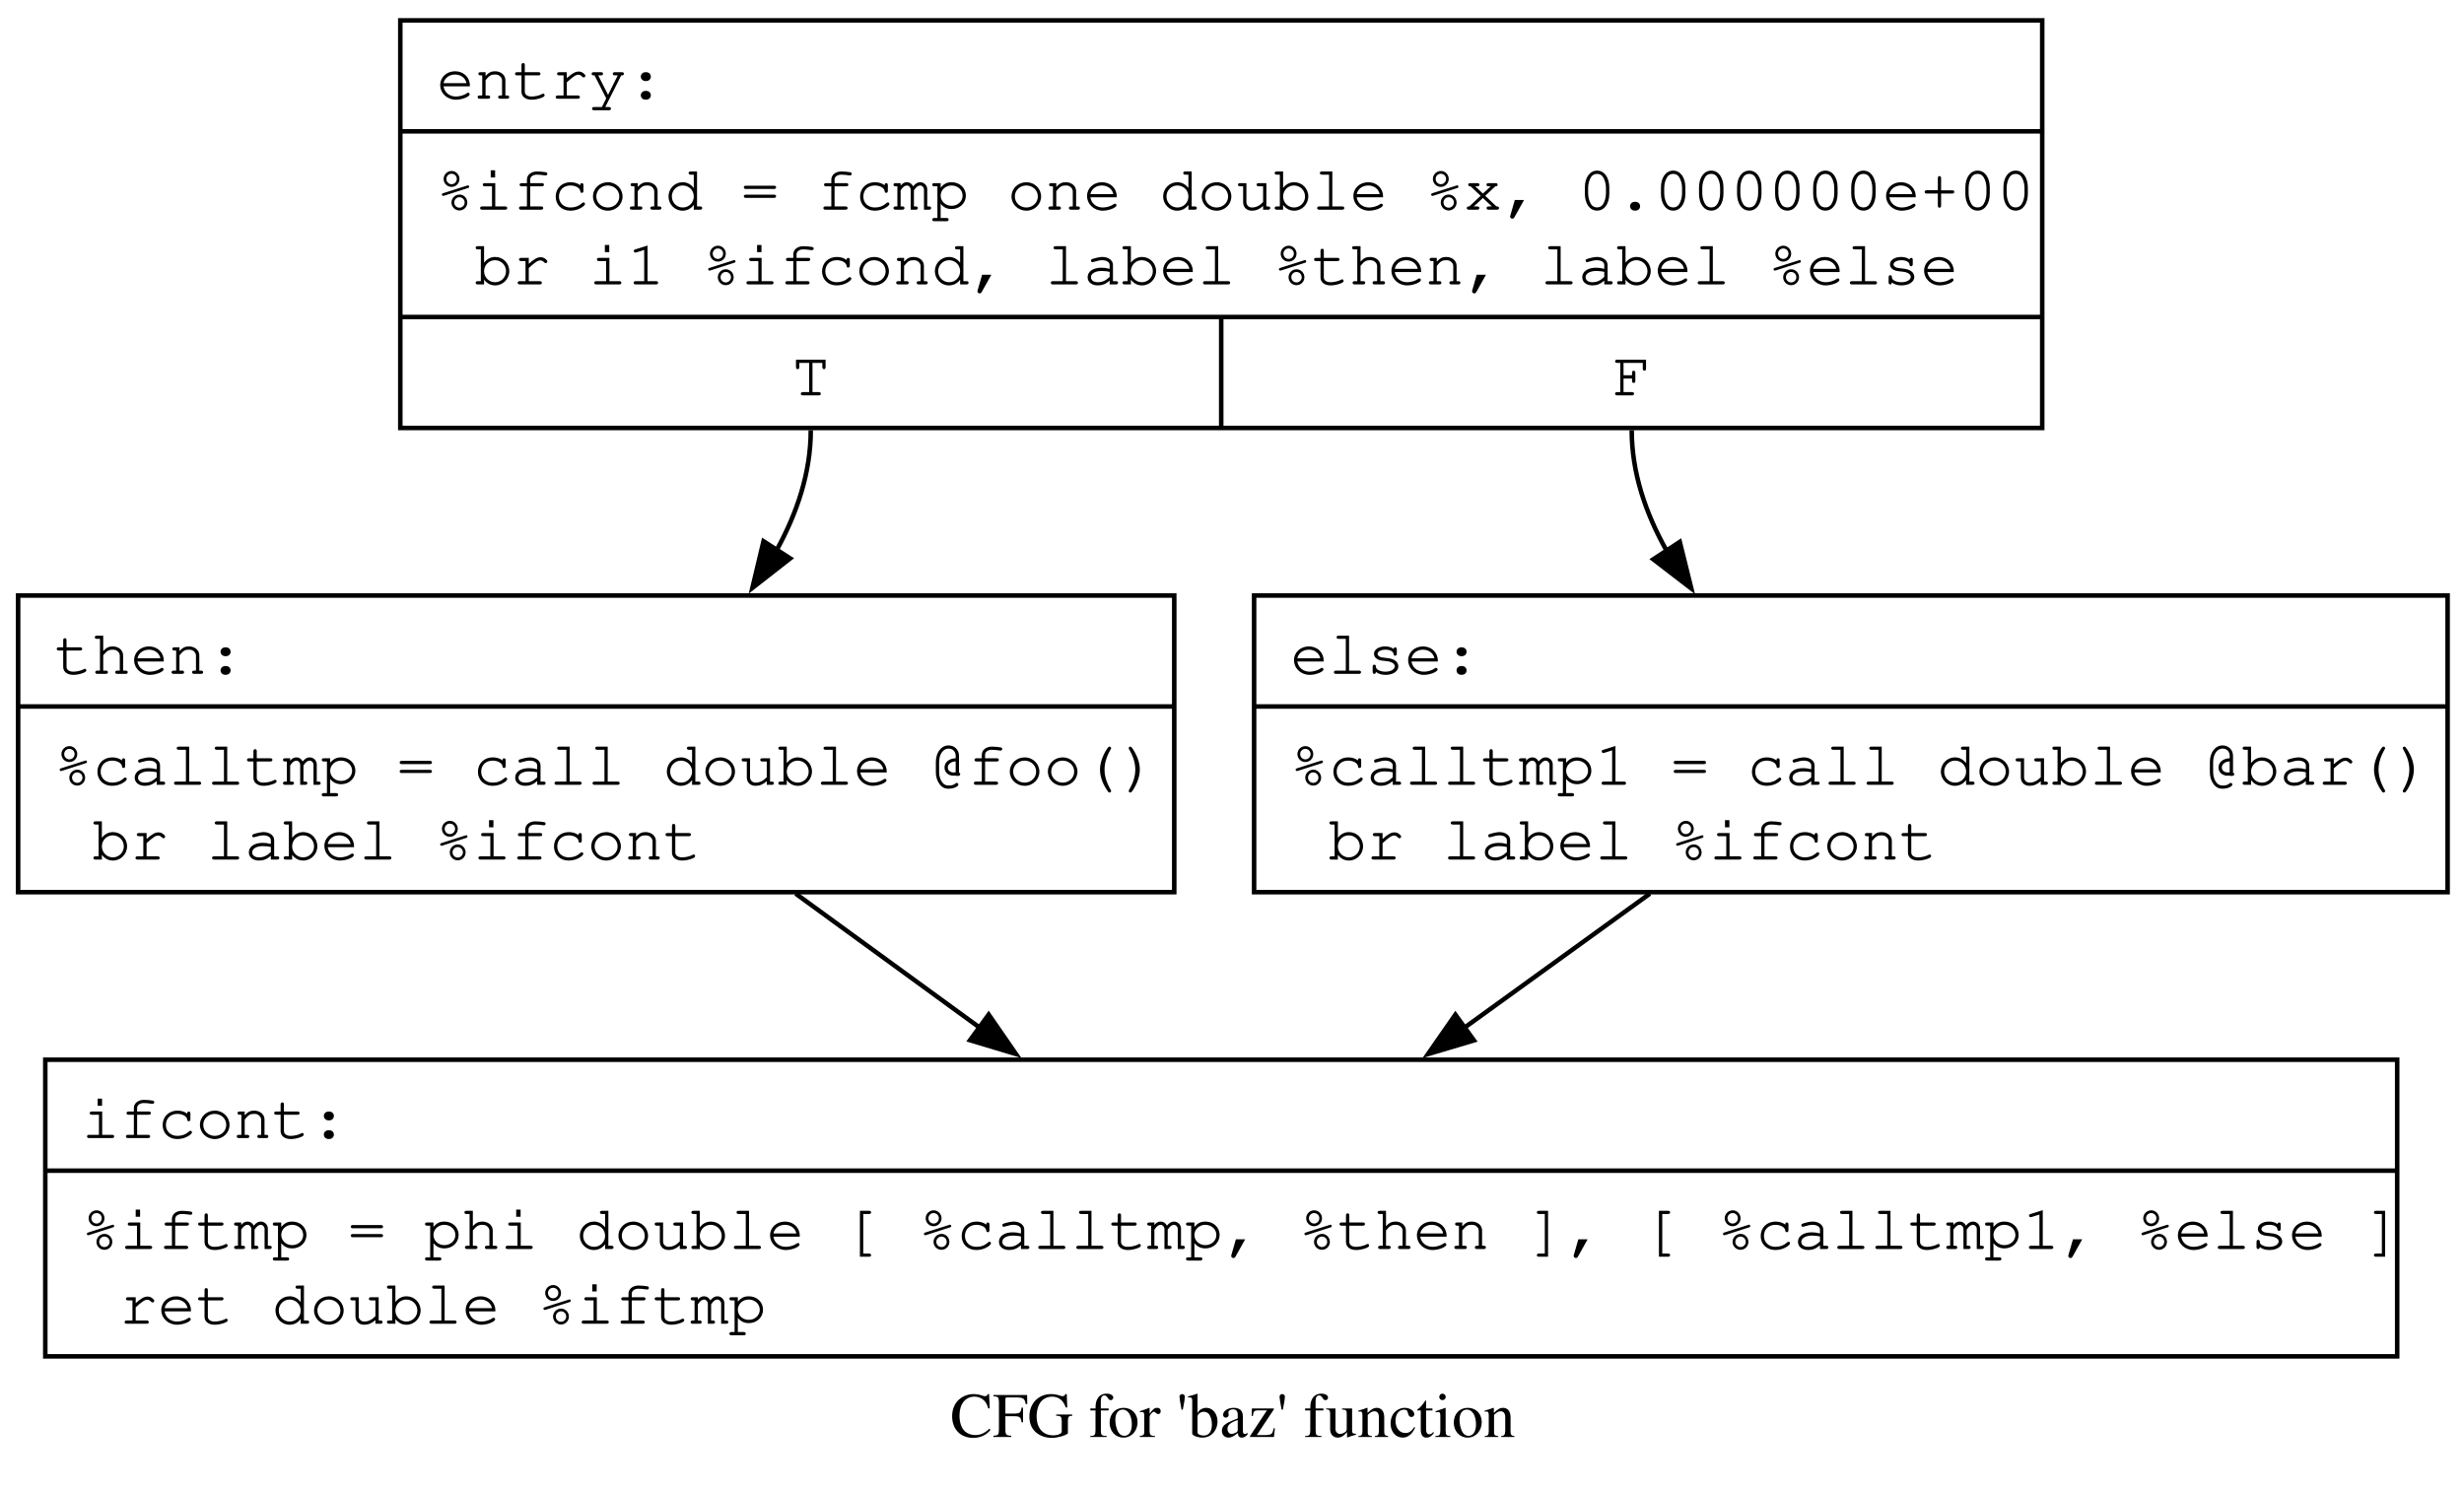
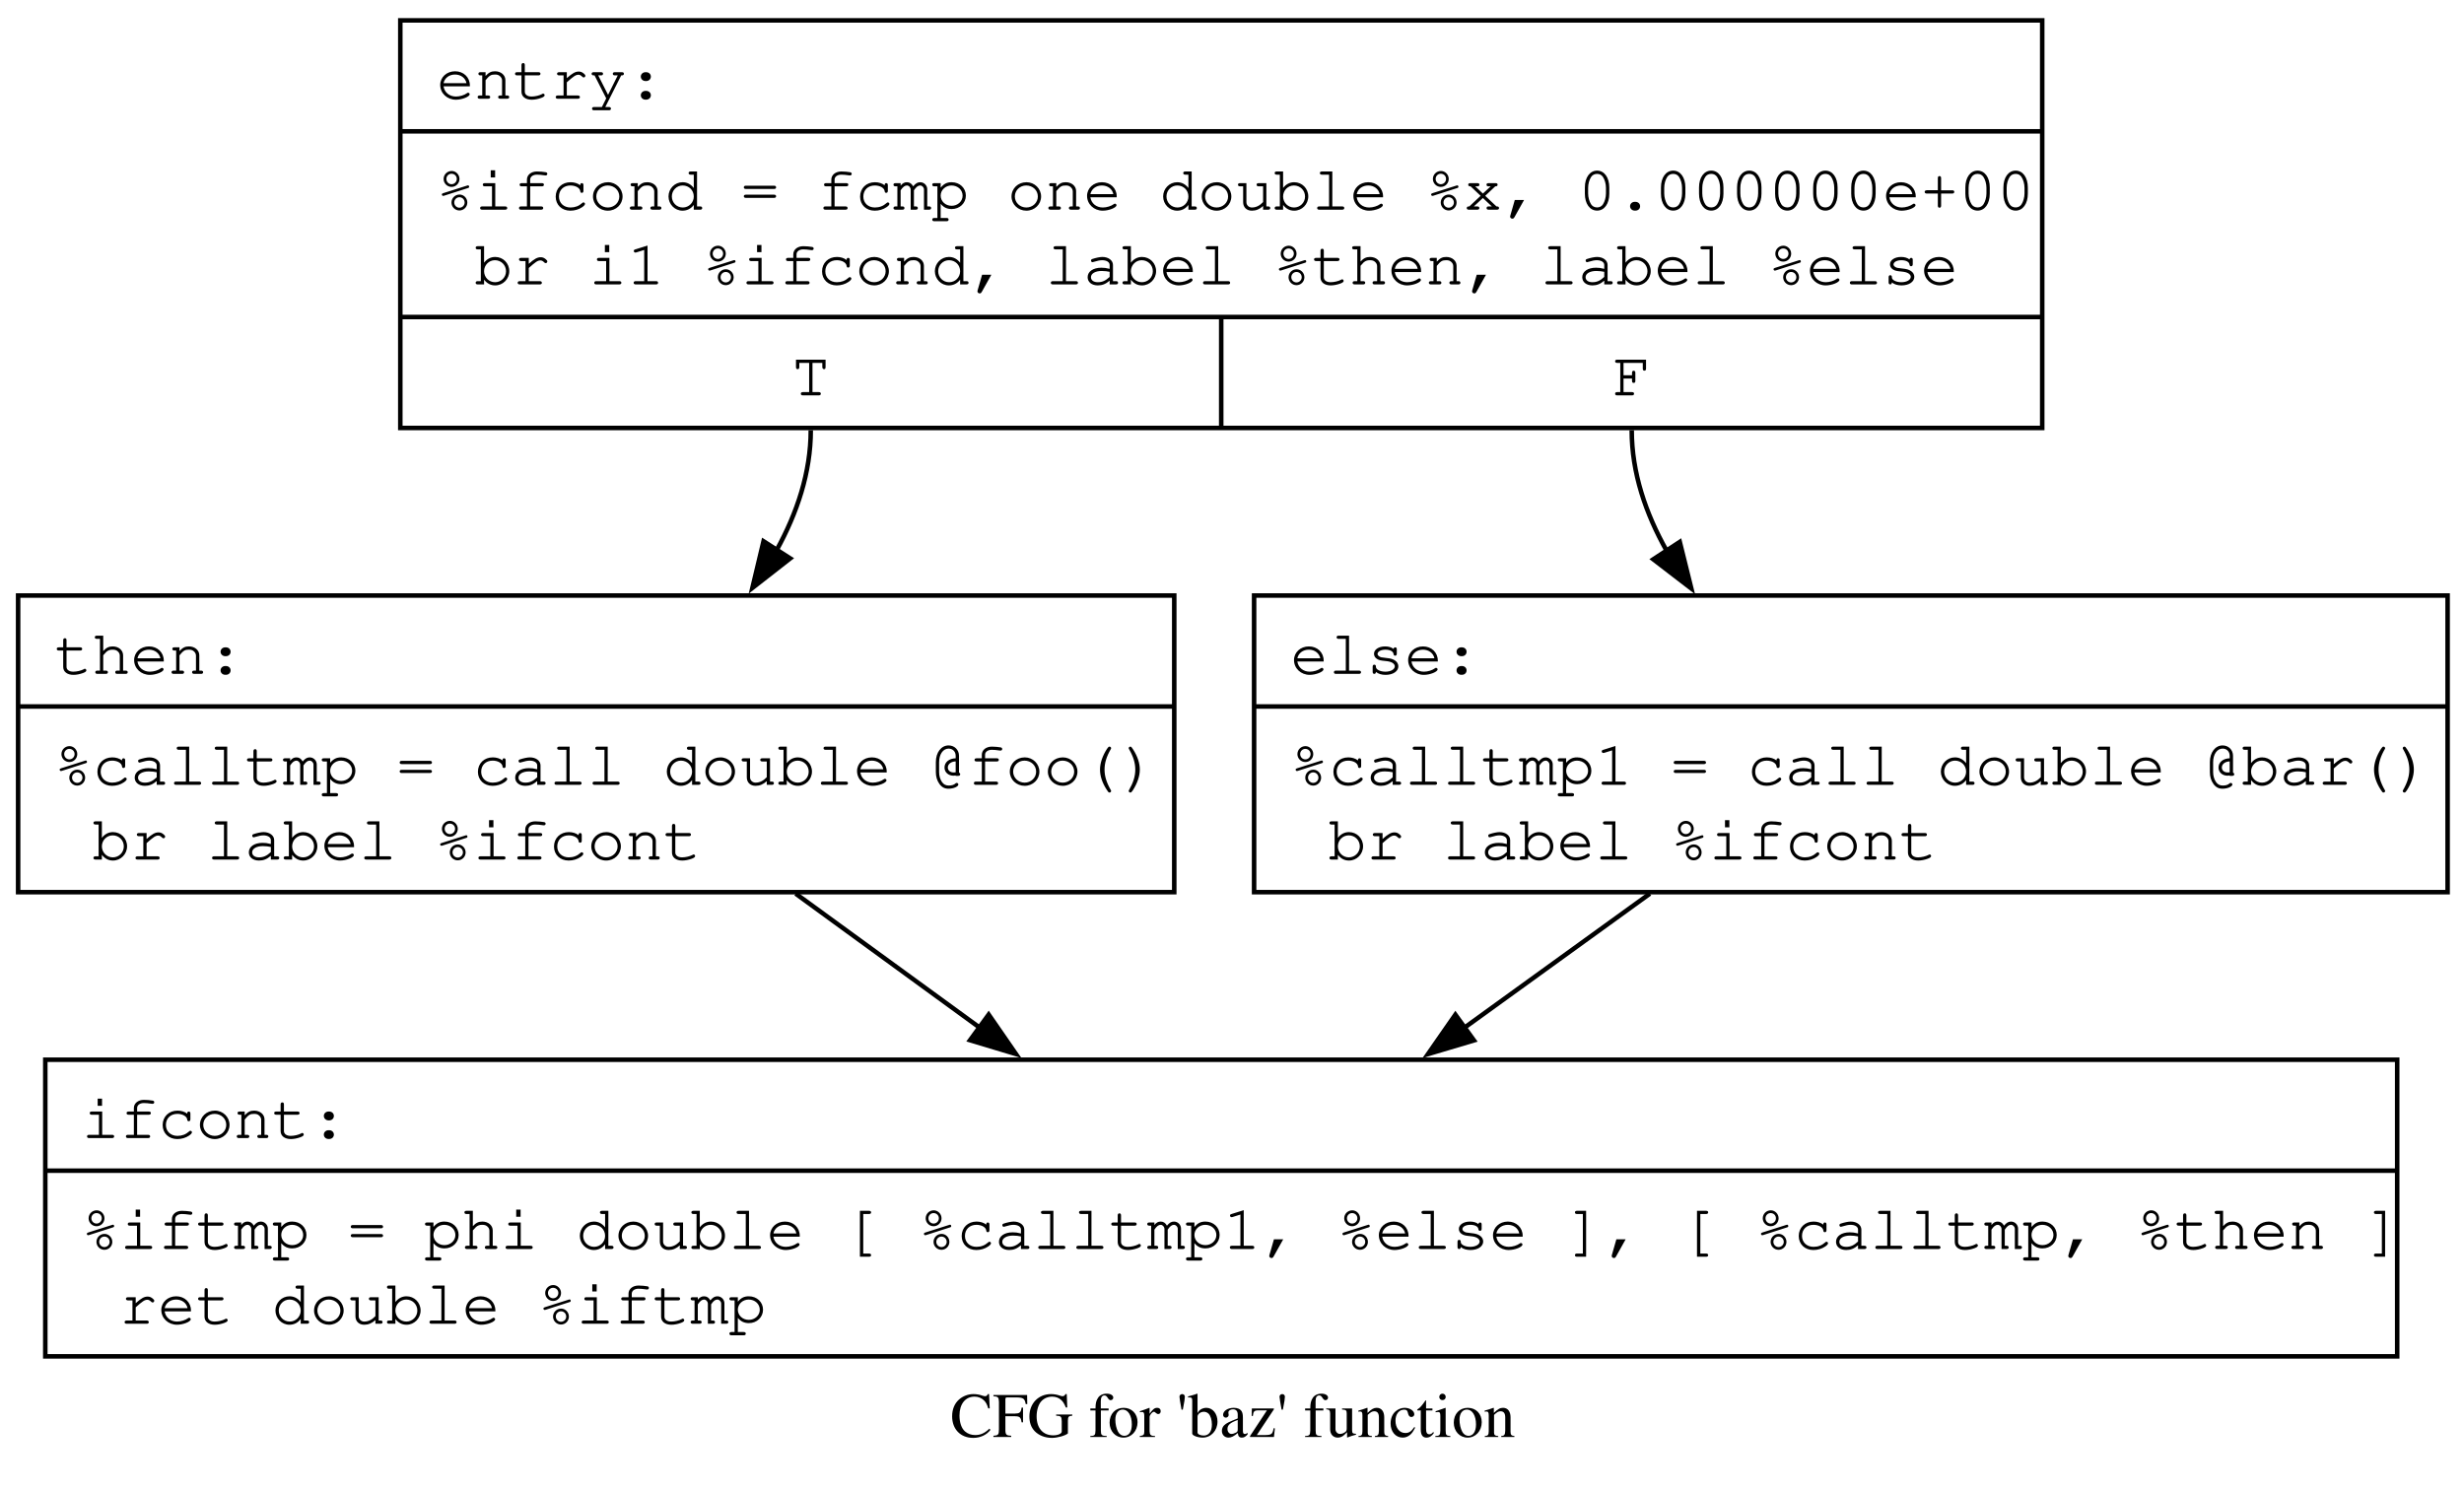
<svg xmlns="http://www.w3.org/2000/svg" width="544pt" height="329pt" viewBox="0.00 0.00 544.00 329.00">
  <g id="graph0" class="graph" transform="scale(1 1) rotate(0) translate(4 324.5)">
    <text xml:space="preserve" text-anchor="middle" x="268.19" y="-7.2" font-family="Times,serif" font-size="14.00">CFG for 'baz' function</text>
    <g id="node1" class="node">
      <polygon fill="none" stroke="black" points="84.38,-230 84.38,-320 446.88,-320 446.88,-230 84.38,-230" />
      <text xml:space="preserve" text-anchor="start" x="92.38" y="-302.7" font-family="Courier,monospace" font-size="14.00">entry:</text>
      <polyline fill="none" stroke="black" points="84.38,-295.5 446.88,-295.5" />
      <text xml:space="preserve" text-anchor="start" x="92.38" y="-278.2" font-family="Courier,monospace" font-size="14.00">%ifcond = fcmp one double %x, 0.000000e+00</text>
      <text xml:space="preserve" text-anchor="start" x="92.38" y="-261.7" font-family="Courier,monospace" font-size="14.00"> br i1 %ifcond, label %then, label %else</text>
      <polyline fill="none" stroke="black" points="84.38,-254.5 446.88,-254.5" />
      <text xml:space="preserve" text-anchor="middle" x="175" y="-237.2" font-family="Courier,monospace" font-size="14.00">T</text>
      <polyline fill="none" stroke="black" points="265.62,-230 265.62,-254.5" />
      <text xml:space="preserve" text-anchor="middle" x="356.25" y="-237.2" font-family="Courier,monospace" font-size="14.00">F</text>
    </g>
    <g id="node2" class="node">
      <polygon fill="none" stroke="black" points="0,-127.5 0,-193 255.25,-193 255.25,-127.5 0,-127.5" />
      <text xml:space="preserve" text-anchor="start" x="8" y="-175.7" font-family="Courier,monospace" font-size="14.00">then:</text>
      <polyline fill="none" stroke="black" points="0,-168.5 255.25,-168.5" />
      <text xml:space="preserve" text-anchor="start" x="8" y="-151.2" font-family="Courier,monospace" font-size="14.00">%calltmp = call double @foo()</text>
      <text xml:space="preserve" text-anchor="start" x="8" y="-134.7" font-family="Courier,monospace" font-size="14.00"> br label %ifcont</text>
    </g>
    <g id="edge1" class="edge">
      <path fill="none" stroke="black" d="M175,-229.5C175,-220.17 171.97,-211.19 167.45,-202.99" />
      <polygon fill="black" stroke="black" points="170.46,-201.2 162.11,-194.68 164.57,-204.98 170.46,-201.2" />
    </g>
    <g id="node3" class="node">
      <polygon fill="none" stroke="black" points="272.88,-127.5 272.88,-193 536.38,-193 536.38,-127.5 272.88,-127.5" />
      <text xml:space="preserve" text-anchor="start" x="280.88" y="-175.7" font-family="Courier,monospace" font-size="14.00">else:</text>
      <polyline fill="none" stroke="black" points="272.88,-168.5 536.38,-168.5" />
      <text xml:space="preserve" text-anchor="start" x="280.88" y="-151.2" font-family="Courier,monospace" font-size="14.00">%calltmp1 = call double @bar()</text>
      <text xml:space="preserve" text-anchor="start" x="280.88" y="-134.7" font-family="Courier,monospace" font-size="14.00"> br label %ifcont</text>
    </g>
    <g id="edge2" class="edge">
      <path fill="none" stroke="black" d="M356.25,-229.5C356.25,-220.1 359.34,-211.1 363.96,-202.89" />
      <polygon fill="black" stroke="black" points="366.86,-204.84 369.41,-194.55 361.01,-201 366.86,-204.84" />
    </g>
    <g id="node4" class="node">
      <polygon fill="none" stroke="black" points="6,-25 6,-90.5 525.25,-90.5 525.25,-25 6,-25" />
      <text xml:space="preserve" text-anchor="start" x="14" y="-73.2" font-family="Courier,monospace" font-size="14.00">ifcont:</text>
      <polyline fill="none" stroke="black" points="6,-66 525.25,-66" />
-       <text xml:space="preserve" text-anchor="start" x="14" y="-48.7" font-family="Courier,monospace" font-size="14.00">%iftmp = phi double [ %calltmp, %then ], [ %calltmp1, %else ]</text>
+       <text xml:space="preserve" text-anchor="start" x="14" y="-48.7" font-family="Courier,monospace" font-size="14.00">%iftmp = phi double [ %calltmp1, %else ], [ %calltmp, %then ]</text>
      <text xml:space="preserve" text-anchor="start" x="14" y="-32.2" font-family="Courier,monospace" font-size="14.00"> ret double %iftmp</text>
    </g>
    <g id="edge3" class="edge">
      <path fill="none" stroke="black" d="M171.67,-127.17C184.61,-117.75 198.92,-107.33 212.37,-97.53" />
      <polygon fill="black" stroke="black" points="214.28,-100.47 220.3,-91.76 210.16,-94.81 214.28,-100.47" />
    </g>
    <g id="edge4" class="edge">
      <path fill="none" stroke="black" d="M360.26,-127.17C347.22,-117.75 332.82,-107.33 319.26,-97.53" />
      <polygon fill="black" stroke="black" points="321.42,-94.77 311.27,-91.75 317.32,-100.45 321.42,-94.77" />
    </g>
  </g>
</svg>
